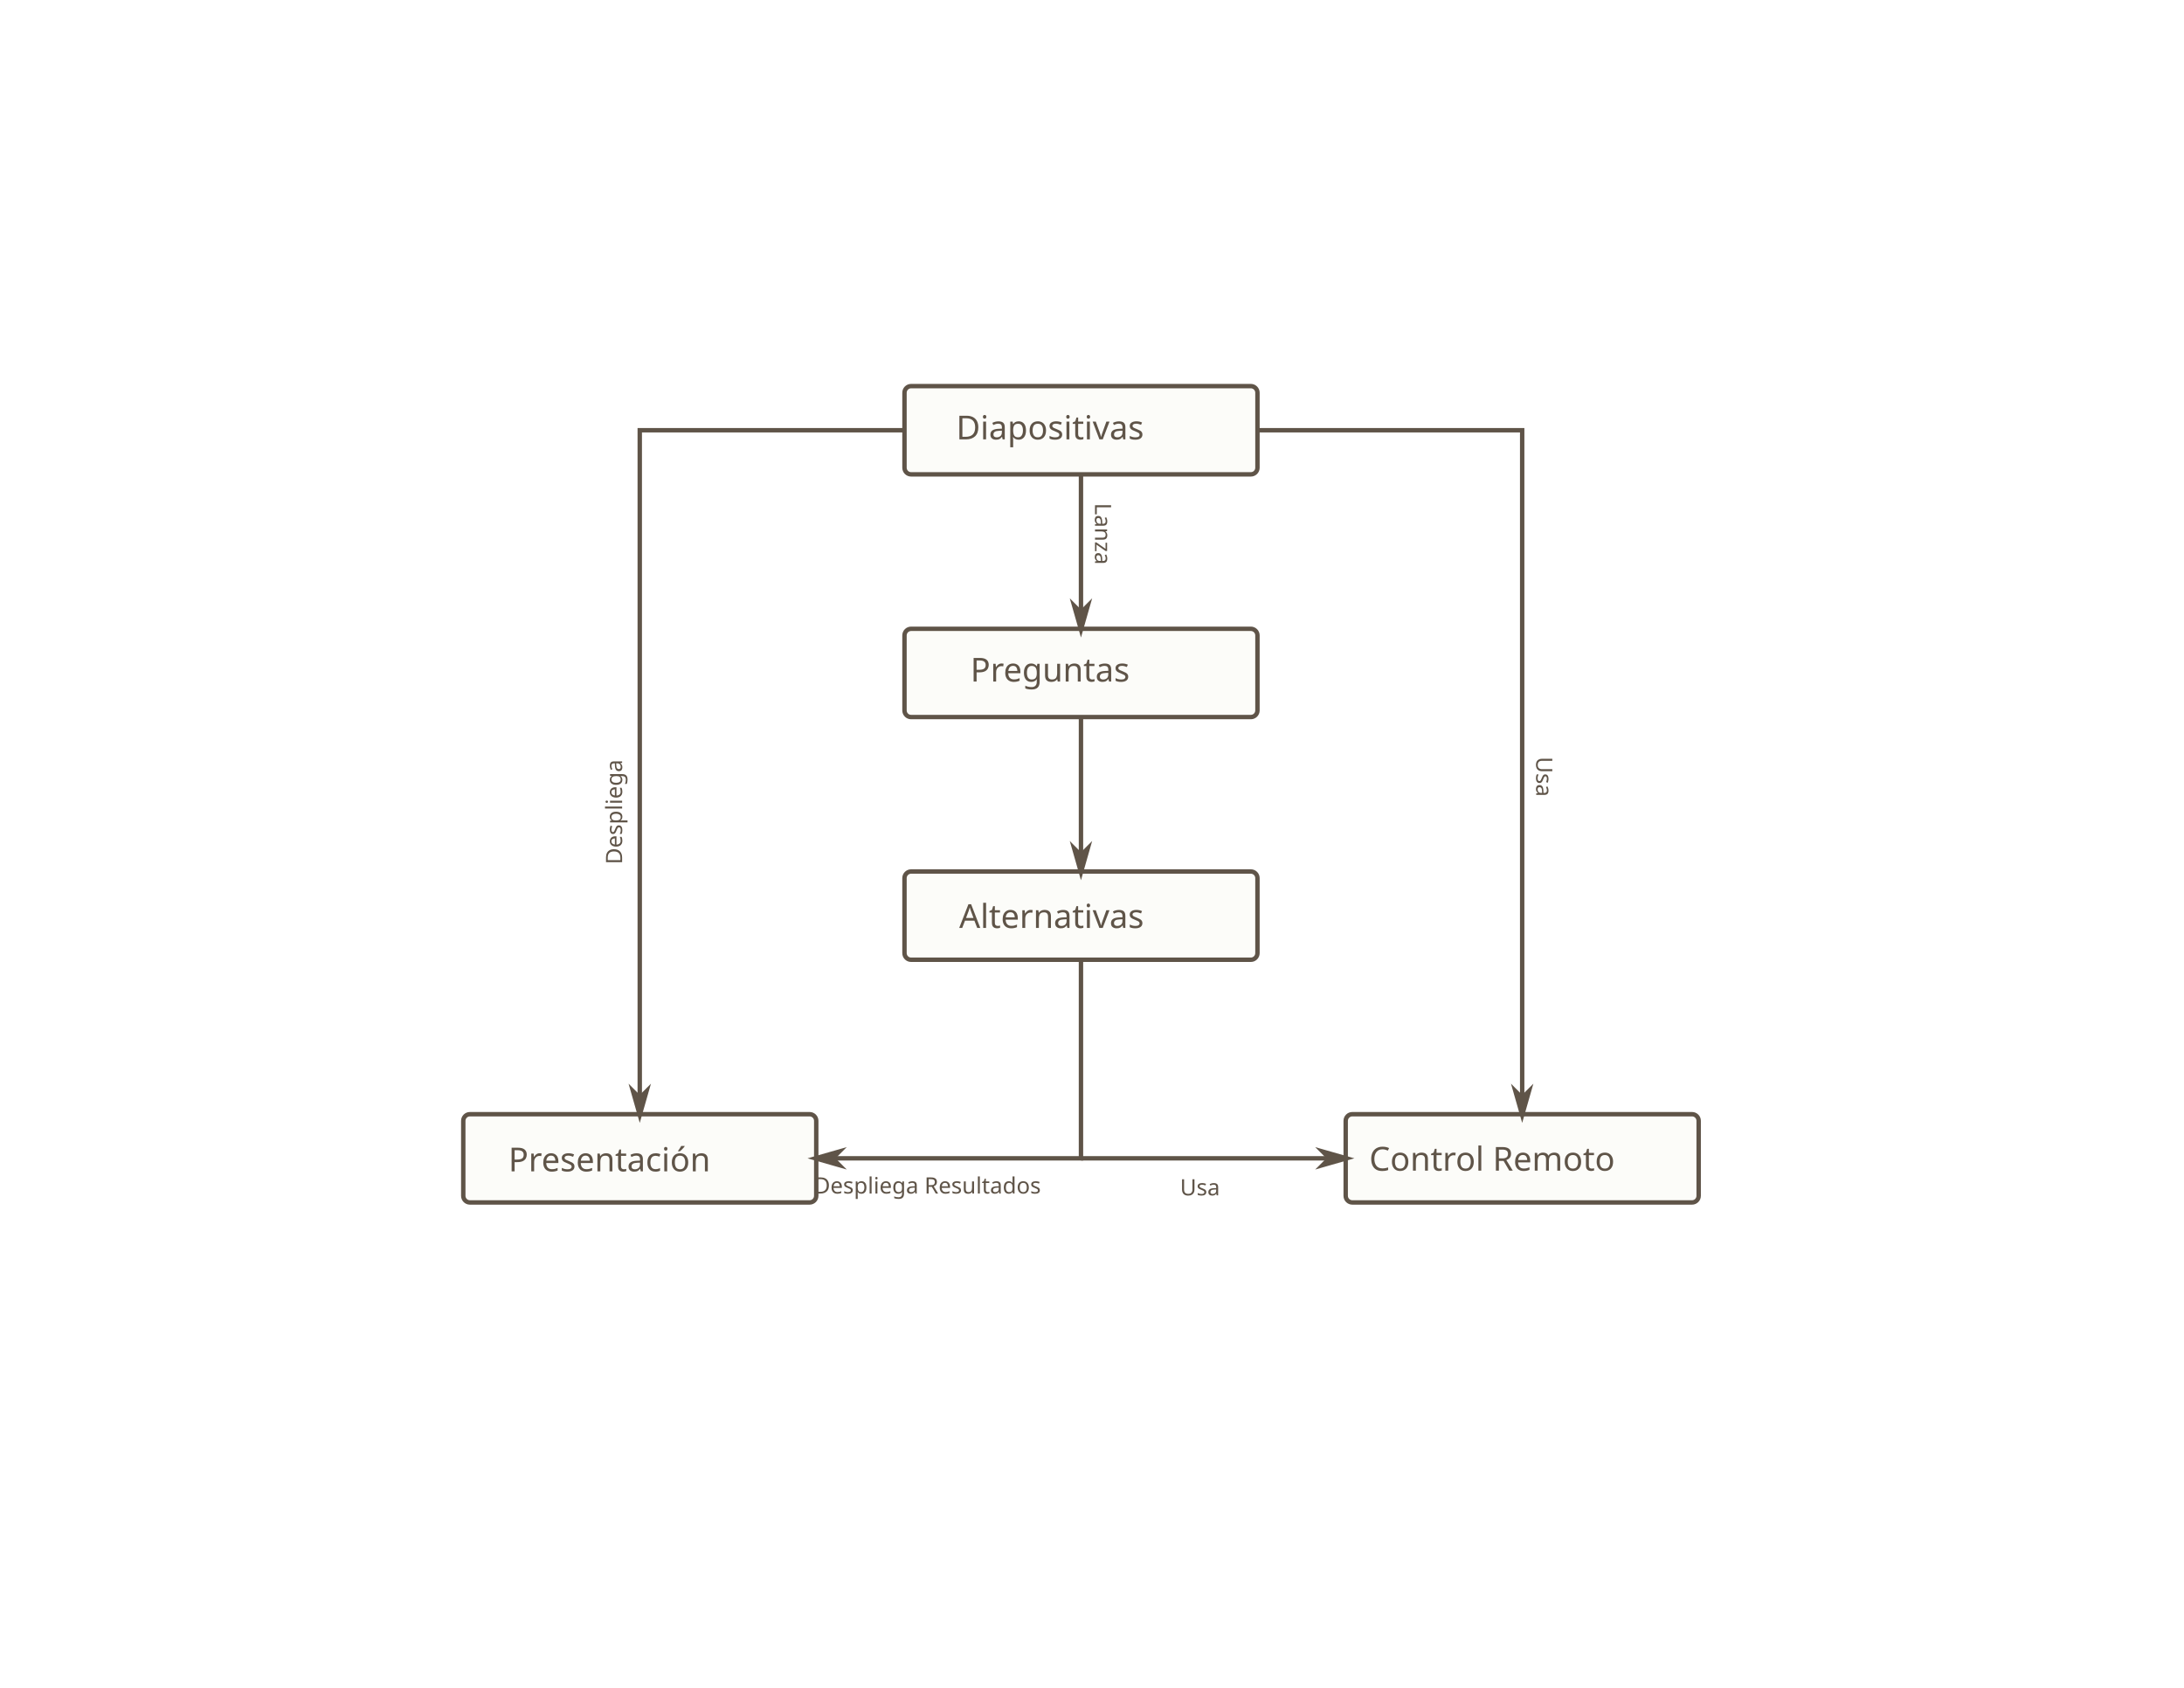
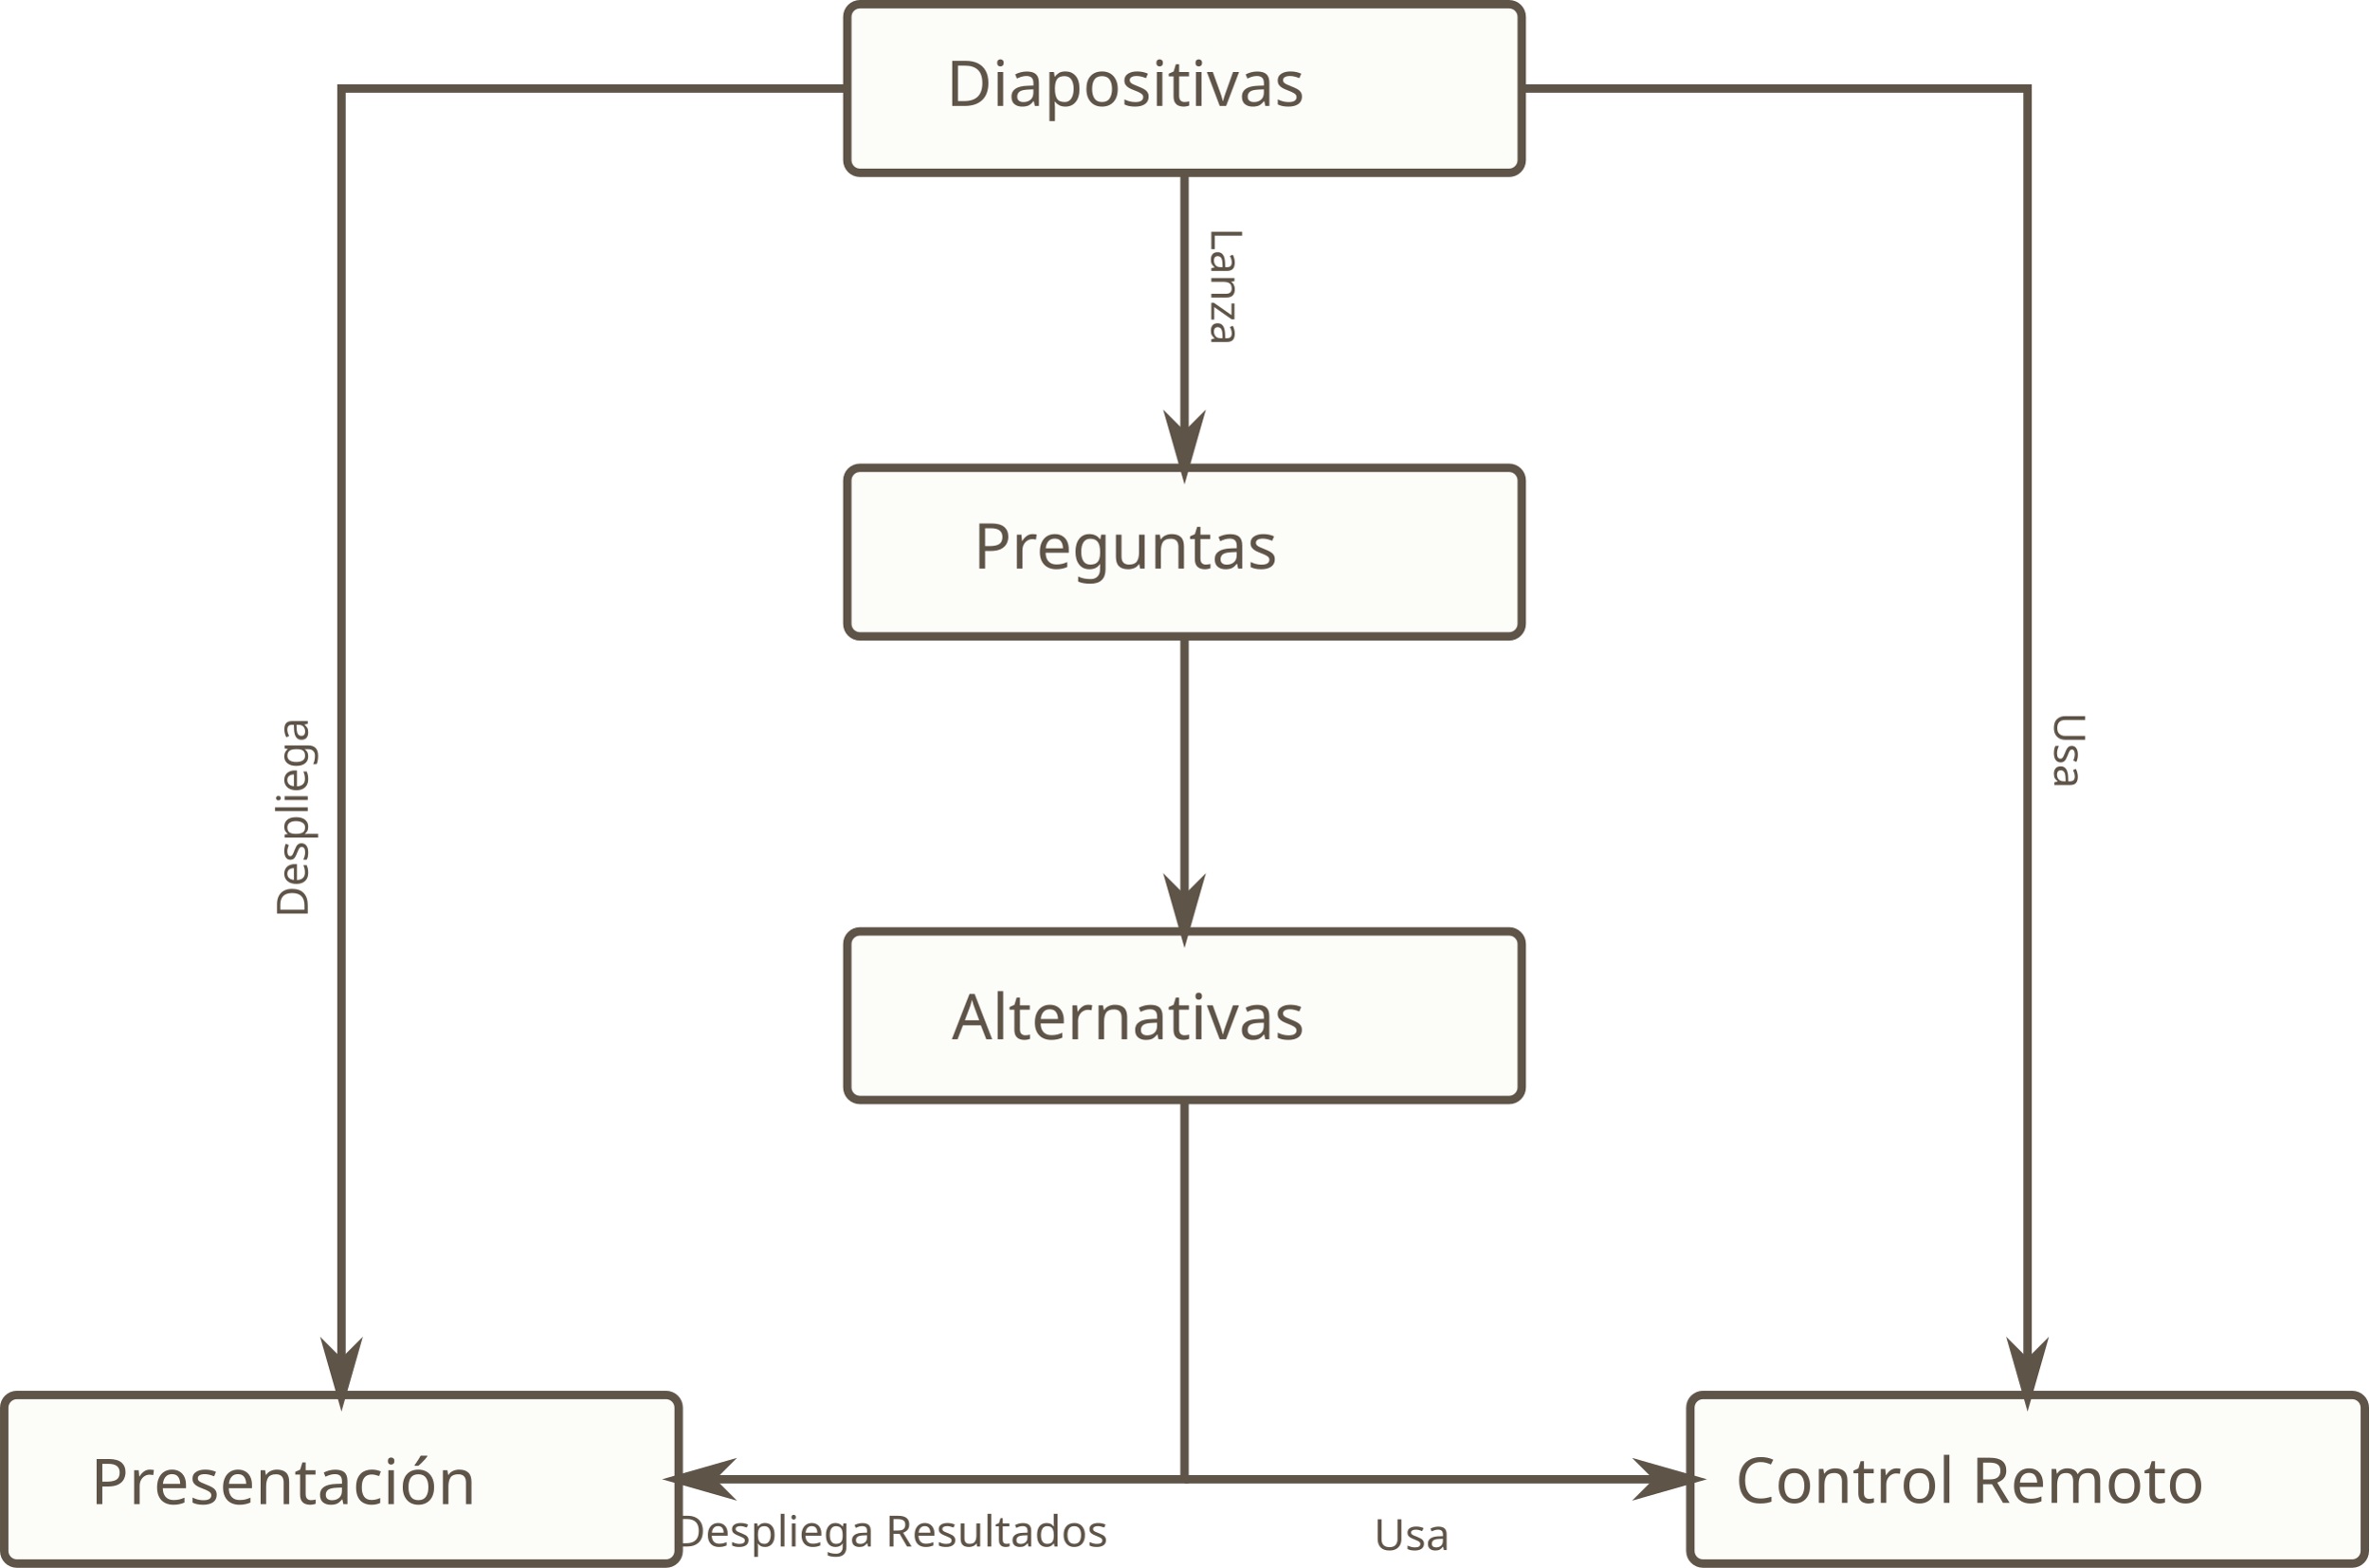
- <svg xmlns="http://www.w3.org/2000/svg" width="11in" height="8.5in" viewBox="0 0 990 765" id="svg2" version="1.1">
+ <svg xmlns="http://www.w3.org/2000/svg" width="6.244in" height="4.133in" viewBox="0 0 562 372" id="svg2" version="1.1">
  <defs id="defs4">
-     <marker style="overflow:visible;" id="marker4985" refX="0.0" refY="0.0" orient="auto">
-       <path transform="scale(0.4) rotate(180) translate(10,0)" style="fill-rule:evenodd;stroke:#5f5448;stroke-width:1pt;stroke-opacity:1;fill:#5f5448;fill-opacity:1" d="M 0.0,0.0 L 5.0,-5.0 L -12.5,0.0 L 5.0,5.0 L 0.0,0.0 z " id="path4987" />
+     <marker style="overflow:visible" id="marker4985" refX="0" refY="0" orient="auto">
+       <path transform="matrix(-0.4,0,0,-0.4,-4,0)" style="fill:#5f5448;fill-opacity:1;fill-rule:evenodd;stroke:#5f5448;stroke-width:1pt;stroke-opacity:1" d="M 0,0 5,-5 -12.5,0 5,5 0,0 Z" id="path4987" />
    </marker>
-     <marker style="overflow:visible;" id="marker4915" refX="0.0" refY="0.0" orient="auto">
-       <path transform="scale(0.4) rotate(180) translate(10,0)" style="fill-rule:evenodd;stroke:#5f5448;stroke-width:1pt;stroke-opacity:1;fill:#5f5448;fill-opacity:1" d="M 0.0,0.0 L 5.0,-5.0 L -12.5,0.0 L 5.0,5.0 L 0.0,0.0 z " id="path4917" />
+     <marker style="overflow:visible" id="marker4915" refX="0" refY="0" orient="auto">
+       <path transform="matrix(-0.4,0,0,-0.4,-4,0)" style="fill:#5f5448;fill-opacity:1;fill-rule:evenodd;stroke:#5f5448;stroke-width:1pt;stroke-opacity:1" d="M 0,0 5,-5 -12.5,0 5,5 0,0 Z" id="path4917" />
    </marker>
-     <marker style="overflow:visible;" id="marker4851" refX="0.0" refY="0.0" orient="auto">
-       <path transform="scale(0.4) rotate(180) translate(10,0)" style="fill-rule:evenodd;stroke:#5f5448;stroke-width:1pt;stroke-opacity:1;fill:#5f5448;fill-opacity:1" d="M 0.0,0.0 L 5.0,-5.0 L -12.5,0.0 L 5.0,5.0 L 0.0,0.0 z " id="path4853" />
+     <marker style="overflow:visible" id="marker4851" refX="0" refY="0" orient="auto">
+       <path transform="matrix(-0.4,0,0,-0.4,-4,0)" style="fill:#5f5448;fill-opacity:1;fill-rule:evenodd;stroke:#5f5448;stroke-width:1pt;stroke-opacity:1" d="M 0,0 5,-5 -12.5,0 5,5 0,0 Z" id="path4853" />
    </marker>
-     <marker style="overflow:visible;" id="marker4793" refX="0.0" refY="0.0" orient="auto">
-       <path transform="scale(0.4) rotate(180) translate(10,0)" style="fill-rule:evenodd;stroke:#5f5448;stroke-width:1pt;stroke-opacity:1;fill:#5f5448;fill-opacity:1" d="M 0.0,0.0 L 5.0,-5.0 L -12.5,0.0 L 5.0,5.0 L 0.0,0.0 z " id="path4795" />
+     <marker style="overflow:visible" id="marker4793" refX="0" refY="0" orient="auto">
+       <path transform="matrix(-0.4,0,0,-0.4,-4,0)" style="fill:#5f5448;fill-opacity:1;fill-rule:evenodd;stroke:#5f5448;stroke-width:1pt;stroke-opacity:1" d="M 0,0 5,-5 -12.5,0 5,5 0,0 Z" id="path4795" />
    </marker>
-     <marker style="overflow:visible;" id="marker4783" refX="0.0" refY="0.0" orient="auto">
-       <path transform="scale(0.4) rotate(180) translate(10,0)" style="fill-rule:evenodd;stroke:#5f5448;stroke-width:1pt;stroke-opacity:1;fill:#5f5448;fill-opacity:1" d="M 0.0,0.0 L 5.0,-5.0 L -12.5,0.0 L 5.0,5.0 L 0.0,0.0 z " id="path4785" />
+     <marker style="overflow:visible" id="marker4783" refX="0" refY="0" orient="auto">
+       <path transform="matrix(-0.4,0,0,-0.4,-4,0)" style="fill:#5f5448;fill-opacity:1;fill-rule:evenodd;stroke:#5f5448;stroke-width:1pt;stroke-opacity:1" d="M 0,0 5,-5 -12.5,0 5,5 0,0 Z" id="path4785" />
    </marker>
-     <marker orient="auto" refY="0.0" refX="0.0" id="Arrow1Mend" style="overflow:visible;">
-       <path id="path4284" d="M 0.0,0.0 L 5.0,-5.0 L -12.5,0.0 L 5.0,5.0 L 0.0,0.0 z " style="fill-rule:evenodd;stroke:#5f5448;stroke-width:1pt;stroke-opacity:1;fill:#5f5448;fill-opacity:1" transform="scale(0.4) rotate(180) translate(10,0)" />
+     <marker orient="auto" refY="0" refX="0" id="Arrow1Mend" style="overflow:visible">
+       <path id="path4284" d="M 0,0 5,-5 -12.5,0 5,5 0,0 Z" style="fill:#5f5448;fill-opacity:1;fill-rule:evenodd;stroke:#5f5448;stroke-width:1pt;stroke-opacity:1" transform="matrix(-0.4,0,0,-0.4,-4,0)" />
    </marker>
-     <marker style="overflow:visible;" id="marker4675" refX="0.0" refY="0.0" orient="auto">
-       <path transform="scale(0.8) rotate(180) translate(12.5,0)" style="fill-rule:evenodd;stroke:#5f5448;stroke-width:1pt;stroke-opacity:1;fill:#5f5448;fill-opacity:1" d="M 0.0,0.0 L 5.0,-5.0 L -12.5,0.0 L 5.0,5.0 L 0.0,0.0 z " id="path4677" />
+     <marker style="overflow:visible" id="marker4675" refX="0" refY="0" orient="auto">
+       <path transform="matrix(-0.8,0,0,-0.8,-10,0)" style="fill:#5f5448;fill-opacity:1;fill-rule:evenodd;stroke:#5f5448;stroke-width:1pt;stroke-opacity:1" d="M 0,0 5,-5 -12.5,0 5,5 0,0 Z" id="path4677" />
    </marker>
-     <marker style="overflow:visible;" id="marker4635" refX="0.0" refY="0.0" orient="auto">
-       <path transform="scale(0.8) rotate(180) translate(12.5,0)" style="fill-rule:evenodd;stroke:#5f5448;stroke-width:1pt;stroke-opacity:1;fill:#5f5448;fill-opacity:1" d="M 0.0,0.0 L 5.0,-5.0 L -12.5,0.0 L 5.0,5.0 L 0.0,0.0 z " id="path4637" />
+     <marker style="overflow:visible" id="marker4635" refX="0" refY="0" orient="auto">
+       <path transform="matrix(-0.8,0,0,-0.8,-10,0)" style="fill:#5f5448;fill-opacity:1;fill-rule:evenodd;stroke:#5f5448;stroke-width:1pt;stroke-opacity:1" d="M 0,0 5,-5 -12.5,0 5,5 0,0 Z" id="path4637" />
    </marker>
-     <marker style="overflow:visible;" id="marker4601" refX="0.0" refY="0.0" orient="auto">
-       <path transform="scale(0.8) rotate(180) translate(12.5,0)" style="fill-rule:evenodd;stroke:#5f5448;stroke-width:1pt;stroke-opacity:1;fill:#5f5448;fill-opacity:1" d="M 0.0,0.0 L 5.0,-5.0 L -12.5,0.0 L 5.0,5.0 L 0.0,0.0 z " id="path4603" />
+     <marker style="overflow:visible" id="marker4601" refX="0" refY="0" orient="auto">
+       <path transform="matrix(-0.8,0,0,-0.8,-10,0)" style="fill:#5f5448;fill-opacity:1;fill-rule:evenodd;stroke:#5f5448;stroke-width:1pt;stroke-opacity:1" d="M 0,0 5,-5 -12.5,0 5,5 0,0 Z" id="path4603" />
    </marker>
-     <marker style="overflow:visible;" id="marker4573" refX="0.0" refY="0.0" orient="auto">
-       <path transform="scale(0.8) rotate(180) translate(12.5,0)" style="fill-rule:evenodd;stroke:#5f5448;stroke-width:1pt;stroke-opacity:1;fill:#5f5448;fill-opacity:1" d="M 0.0,0.0 L 5.0,-5.0 L -12.5,0.0 L 5.0,5.0 L 0.0,0.0 z " id="path4575" />
+     <marker style="overflow:visible" id="marker4573" refX="0" refY="0" orient="auto">
+       <path transform="matrix(-0.8,0,0,-0.8,-10,0)" style="fill:#5f5448;fill-opacity:1;fill-rule:evenodd;stroke:#5f5448;stroke-width:1pt;stroke-opacity:1" d="M 0,0 5,-5 -12.5,0 5,5 0,0 Z" id="path4575" />
    </marker>
-     <marker style="overflow:visible;" id="marker4551" refX="0.0" refY="0.0" orient="auto">
-       <path transform="scale(0.8) rotate(180) translate(12.5,0)" style="fill-rule:evenodd;stroke:#5f5448;stroke-width:1pt;stroke-opacity:1;fill:#5f5448;fill-opacity:1" d="M 0.0,0.0 L 5.0,-5.0 L -12.5,0.0 L 5.0,5.0 L 0.0,0.0 z " id="path4553" />
+     <marker style="overflow:visible" id="marker4551" refX="0" refY="0" orient="auto">
+       <path transform="matrix(-0.8,0,0,-0.8,-10,0)" style="fill:#5f5448;fill-opacity:1;fill-rule:evenodd;stroke:#5f5448;stroke-width:1pt;stroke-opacity:1" d="M 0,0 5,-5 -12.5,0 5,5 0,0 Z" id="path4553" />
    </marker>
  </defs>
-   <g id="layer1" transform="translate(0,-287.3622)">
+   <g id="layer1" transform="translate(-209,-461.3622)">
    <g transform="translate(190,-199.9999)" id="g4529">
      <rect ry="3" rx="3" y="662.362" x="220" height="40" width="160" id="rect4182-6" style="fill:#fcfcf9;fill-opacity:1;stroke:#5f5448;stroke-width:2;stroke-linecap:round;stroke-linejoin:round;stroke-miterlimit:4;stroke-dasharray:none;stroke-opacity:1" />
      <text id="text4159" y="686.5" x="299.634" style="font-style:normal;font-weight:normal;font-size:15px;line-height:125%;font-family:sans-serif;text-align:center;letter-spacing:0px;word-spacing:0px;text-anchor:middle;fill:#5f5448;fill-opacity:1;stroke:none;stroke-width:1px;stroke-linecap:butt;stroke-linejoin:miter;stroke-opacity:1" xml:space="preserve">
        <tspan y="686.5" x="299.634" id="tspan4161">Diapositivas</tspan>
      </text>
    </g>
    <g transform="translate(190,-89.99986)" id="g4529-1">
      <rect ry="3" rx="3" y="662.362" x="220" height="40" width="160" id="rect4182-6-1" style="fill:#fcfcf9;fill-opacity:1;stroke:#5f5448;stroke-width:2;stroke-linecap:round;stroke-linejoin:round;stroke-miterlimit:4;stroke-dasharray:none;stroke-opacity:1" />
      <text id="text4159-6" y="686.27" x="299.634" style="font-style:normal;font-weight:normal;font-size:15px;line-height:125%;font-family:sans-serif;text-align:center;letter-spacing:0px;word-spacing:0px;text-anchor:middle;fill:#5f5448;fill-opacity:1;stroke:none;stroke-width:1px;stroke-linecap:butt;stroke-linejoin:miter;stroke-opacity:1" xml:space="preserve">
        <tspan y="686.27" x="299.634" id="tspan4161-6">Preguntas</tspan>
      </text>
    </g>
    <g transform="translate(190,20.00014)" id="g4529-7">
      <rect ry="3" rx="3" y="662.362" x="220" height="40" width="160" id="rect4182-6-0" style="fill:#fcfcf9;fill-opacity:1;stroke:#5f5448;stroke-width:2;stroke-linecap:round;stroke-linejoin:round;stroke-miterlimit:4;stroke-dasharray:none;stroke-opacity:1" />
      <text id="text4159-8" y="687.954" x="300.311" style="font-style:normal;font-weight:normal;font-size:15px;line-height:125%;font-family:sans-serif;text-align:center;letter-spacing:0px;word-spacing:0px;text-anchor:middle;fill:#5f5448;fill-opacity:1;stroke:none;stroke-width:1px;stroke-linecap:butt;stroke-linejoin:miter;stroke-opacity:1" xml:space="preserve">
        <tspan y="687.954" x="300.311" id="tspan4161-2">Alternativas</tspan>
      </text>
    </g>
    <g id="g5102">
      <rect ry="3" rx="3" y="792.362" x="210" height="40" width="160" id="rect4182-6-18" style="fill:#fcfcf9;fill-opacity:1;stroke:#5f5448;stroke-width:2;stroke-linecap:round;stroke-linejoin:round;stroke-miterlimit:4;stroke-dasharray:none;stroke-opacity:1" />
      <text id="text4159-1" y="818.255" x="289.908" style="font-style:normal;font-weight:normal;font-size:15px;line-height:125%;font-family:sans-serif;text-align:center;letter-spacing:0px;word-spacing:0px;text-anchor:middle;fill:#5f5448;fill-opacity:1;stroke:none;stroke-width:1px;stroke-linecap:butt;stroke-linejoin:miter;stroke-opacity:1" xml:space="preserve">
        <tspan y="818.255" x="289.908" id="tspan4161-1">Presentación</tspan>
      </text>
    </g>
    <g transform="translate(390,130.0001)" id="g4529-10">
      <rect ry="3" rx="3" y="662.362" x="220" height="40" width="160" id="rect4182-6-6" style="fill:#fcfcf9;fill-opacity:1;stroke:#5f5448;stroke-width:2;stroke-linecap:round;stroke-linejoin:round;stroke-miterlimit:4;stroke-dasharray:none;stroke-opacity:1" />
      <text id="text4159-7" y="687.954" x="299.985" style="font-style:normal;font-weight:normal;font-size:15px;line-height:125%;font-family:sans-serif;text-align:center;letter-spacing:0px;word-spacing:0px;text-anchor:middle;fill:#5f5448;fill-opacity:1;stroke:none;stroke-width:1px;stroke-linecap:butt;stroke-linejoin:miter;stroke-opacity:1" xml:space="preserve">
        <tspan y="687.954" x="299.985" id="tspan4161-29">Control Remoto</tspan>
      </text>
    </g>
    <path style="fill:none;fill-rule:evenodd;stroke:#5f5448;stroke-width:2;stroke-linecap:butt;stroke-linejoin:miter;stroke-miterlimit:4;stroke-dasharray:none;stroke-opacity:1;marker-end:url(#marker4851)" d="m 410,482.362 -120,0 0,310" id="path4240" />
    <path style="fill:none;fill-rule:evenodd;stroke:#5f5448;stroke-width:2;stroke-linecap:butt;stroke-linejoin:miter;stroke-miterlimit:4;stroke-dasharray:none;stroke-opacity:1;marker-end:url(#marker4793)" d="m 570,482.362 120,0 0,310" id="path4242" />
    <path style="fill:none;fill-rule:evenodd;stroke:#5f5448;stroke-width:2;stroke-linecap:butt;stroke-linejoin:miter;stroke-miterlimit:4;stroke-dasharray:none;stroke-opacity:1;marker-end:url(#marker4783)" d="m 490,612.362 0,70" id="path4248" />
    <path style="fill:none;fill-rule:evenodd;stroke:#5f5448;stroke-width:2;stroke-linecap:butt;stroke-linejoin:miter;stroke-miterlimit:4;stroke-dasharray:none;stroke-opacity:1;marker-end:url(#Arrow1Mend)" d="m 490,722.362 0,90 -120,0" id="path4252" />
    <path style="fill:none;fill-rule:evenodd;stroke:#5f5448;stroke-width:2;stroke-linecap:butt;stroke-linejoin:miter;stroke-miterlimit:4;stroke-dasharray:none;stroke-opacity:1;marker-end:url(#marker4985)" d="m 490,812.362 120,0" id="path4254" />
    <path style="fill:none;fill-rule:evenodd;stroke:#5f5448;stroke-width:2;stroke-linecap:butt;stroke-linejoin:miter;stroke-miterlimit:4;stroke-dasharray:none;stroke-opacity:1;marker-end:url(#marker4915)" d="m 490,502.362 0,70" id="path4248-6" />
    <text id="text4159-1-6" y="828.319" x="428.34" style="font-style:normal;font-weight:normal;font-size:12.272px;line-height:125%;font-family:sans-serif;text-align:center;letter-spacing:0px;word-spacing:0px;text-anchor:middle;fill:#5f5448;fill-opacity:1;stroke:none;stroke-width:1px;stroke-linecap:butt;stroke-linejoin:miter;stroke-opacity:1" xml:space="preserve">
      <tspan y="828.319" x="428.34" id="tspan4161-1-7" style="font-size:10.226px">Despliega Resultados</tspan>
    </text>
    <text id="text4159-1-6-8" y="829.153" x="551.933" style="font-style:normal;font-weight:normal;font-size:12.272px;line-height:125%;font-family:sans-serif;text-align:center;letter-spacing:0px;word-spacing:0px;text-anchor:middle;fill:#5f5448;fill-opacity:1;stroke:none;stroke-width:1px;stroke-linecap:butt;stroke-linejoin:miter;stroke-opacity:1" xml:space="preserve">
      <tspan y="829.153" x="551.933" id="tspan4161-1-7-8" style="font-size:10.226px">Usa</tspan>
    </text>
    <text id="text4159-1-6-7" y="282.003" x="-647.397" style="font-style:normal;font-weight:normal;font-size:12.272px;line-height:125%;font-family:sans-serif;text-align:center;letter-spacing:0px;word-spacing:0px;text-anchor:middle;fill:#5f5448;fill-opacity:1;stroke:none;stroke-width:1px;stroke-linecap:butt;stroke-linejoin:miter;stroke-opacity:1" xml:space="preserve" transform="matrix(0,-1,1,0,0,0)">
      <tspan y="282.003" x="-647.397" id="tspan4161-1-7-9" style="font-size:10.226px">Despliega</tspan>
    </text>
    <text id="text4159-1-6-4" y="-496.36" x="537.327" style="font-style:normal;font-weight:normal;font-size:12.272px;line-height:125%;font-family:sans-serif;text-align:center;letter-spacing:0px;word-spacing:0px;text-anchor:middle;fill:#5f5448;fill-opacity:1;stroke:none;stroke-width:1px;stroke-linecap:butt;stroke-linejoin:miter;stroke-opacity:1" xml:space="preserve" transform="matrix(0,1,-1,0,0,0)">
      <tspan y="-496.36" x="537.327" id="tspan4161-1-7-2" style="font-size:10.226px">Lanza</tspan>
    </text>
    <text id="text4159-1-6-89" y="-696.36" x="647.385" style="font-style:normal;font-weight:normal;font-size:12.272px;line-height:125%;font-family:sans-serif;text-align:center;letter-spacing:0px;word-spacing:0px;text-anchor:middle;fill:#5f5448;fill-opacity:1;stroke:none;stroke-width:1px;stroke-linecap:butt;stroke-linejoin:miter;stroke-opacity:1" xml:space="preserve" transform="matrix(0,1,-1,0,0,0)">
      <tspan y="-696.36" x="647.385" id="tspan4161-1-7-81" style="font-size:10.226px">Usa</tspan>
    </text>
  </g>
</svg>
